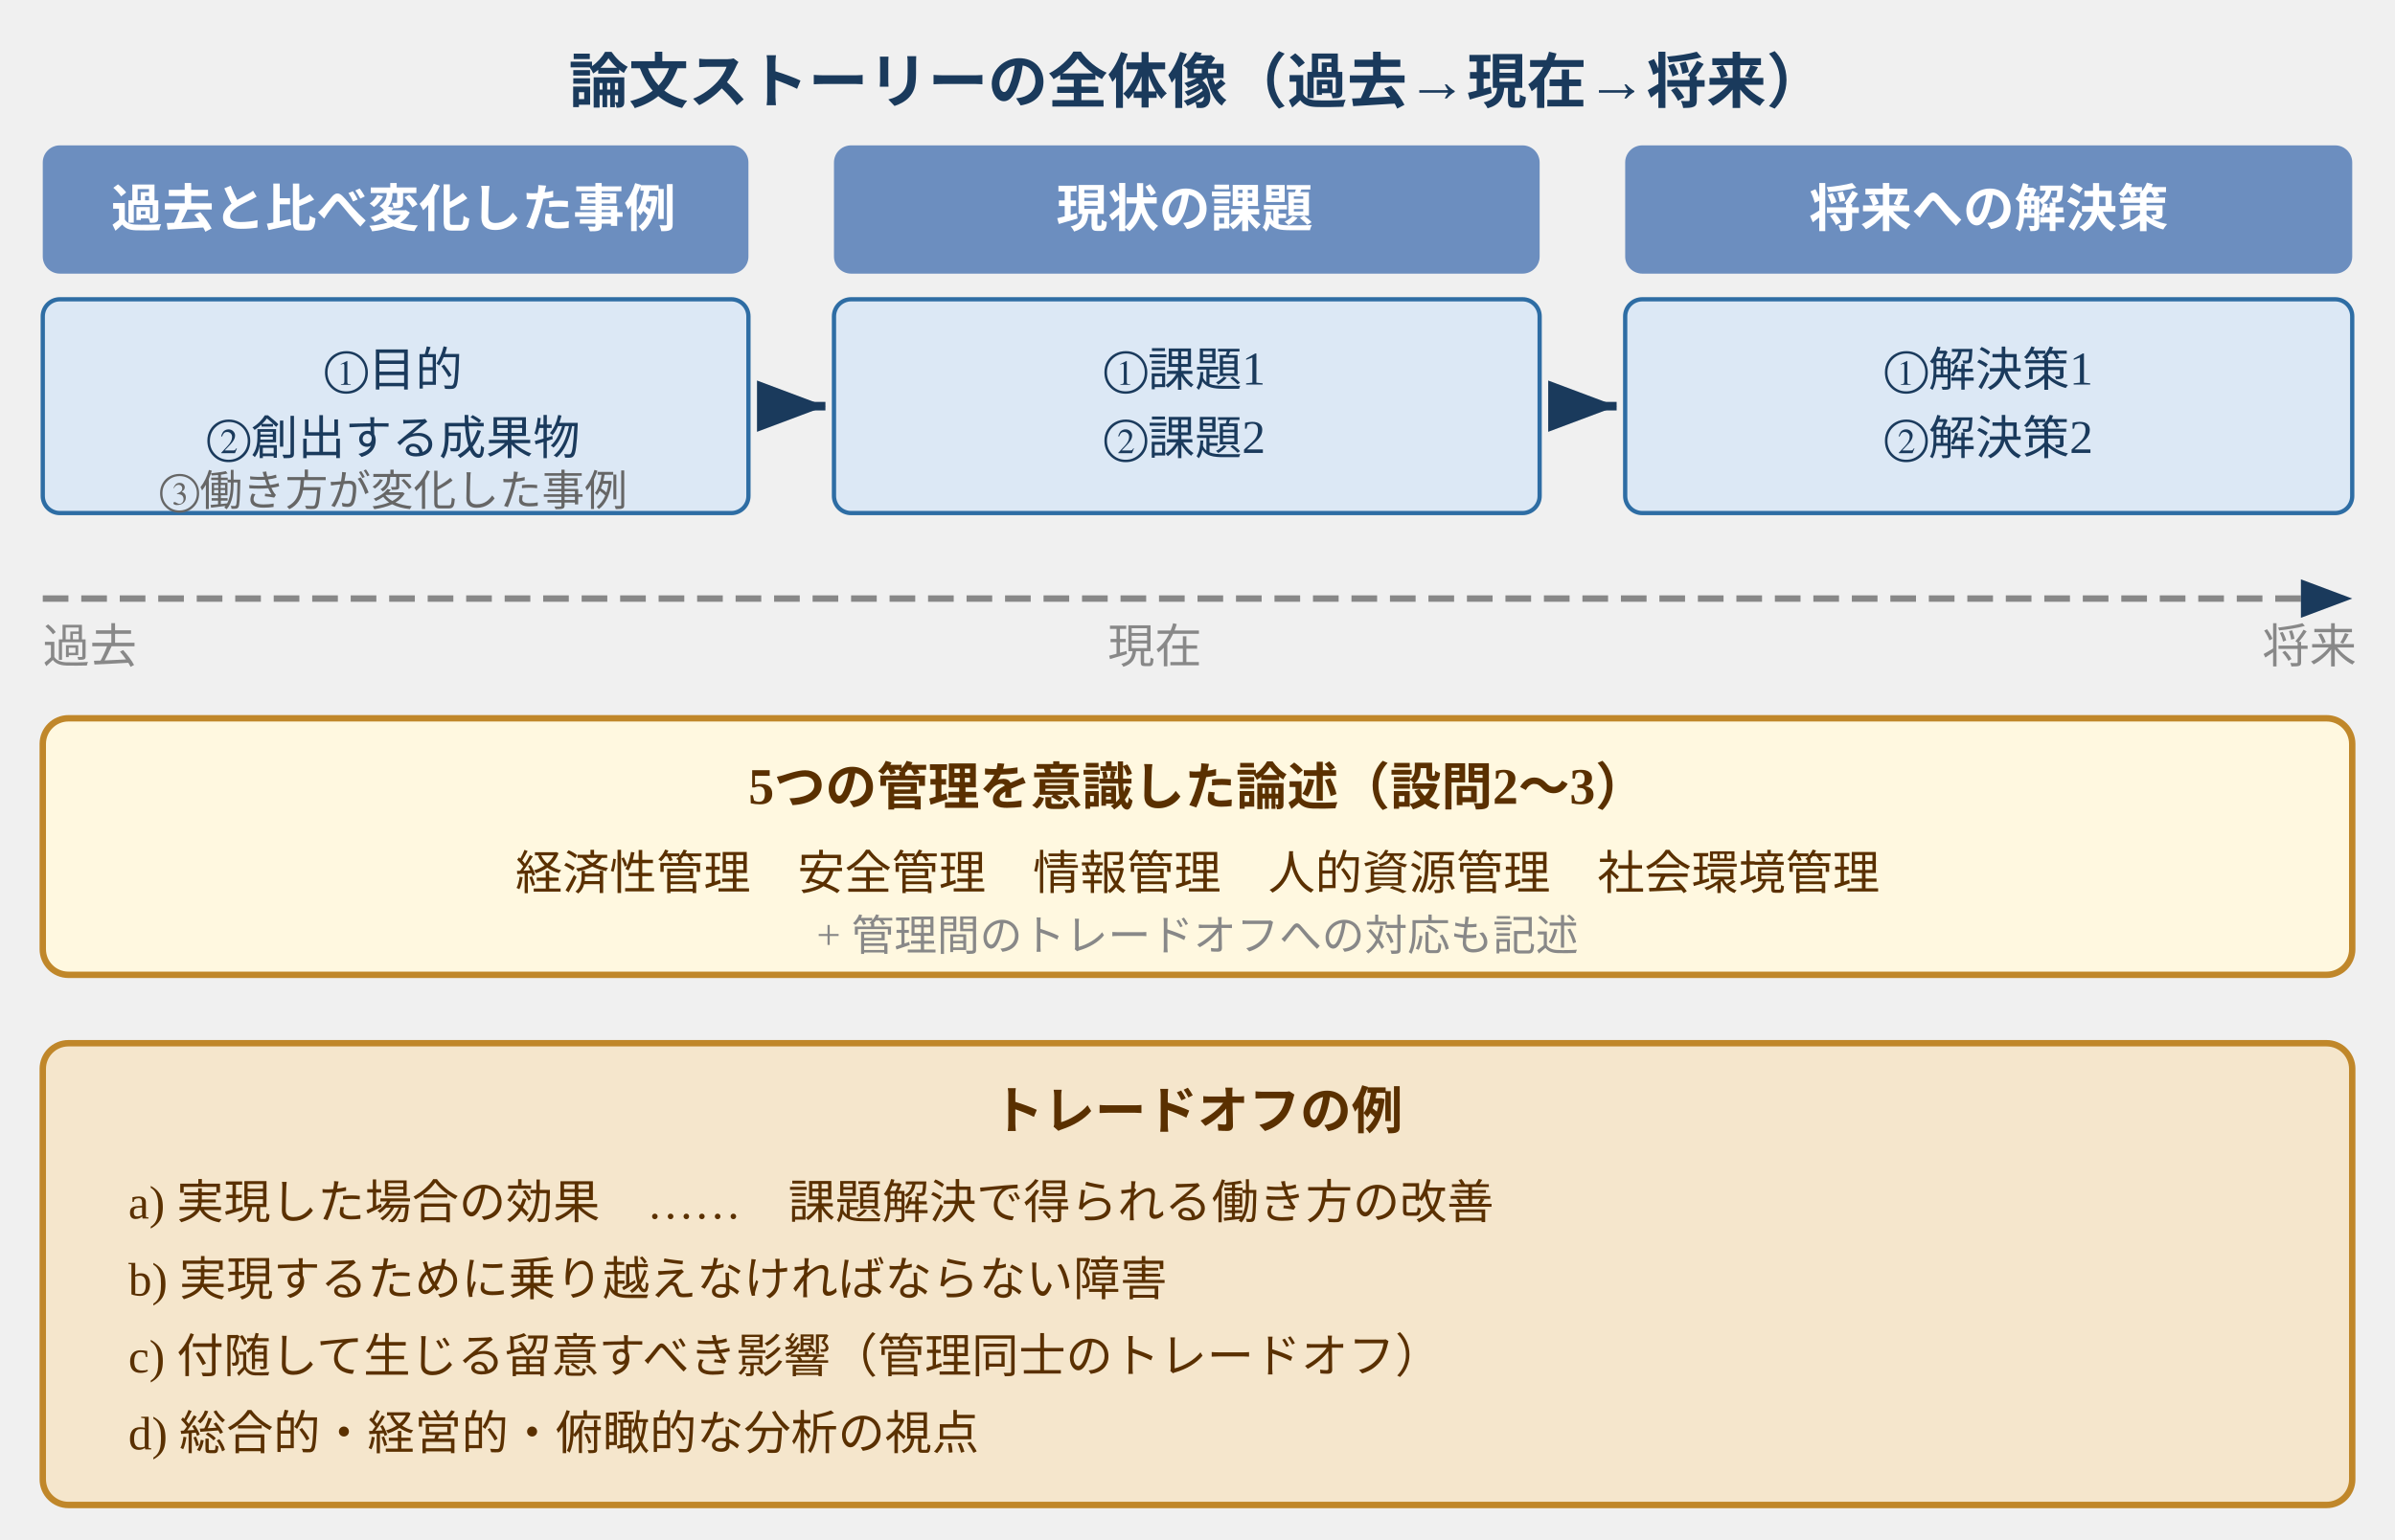
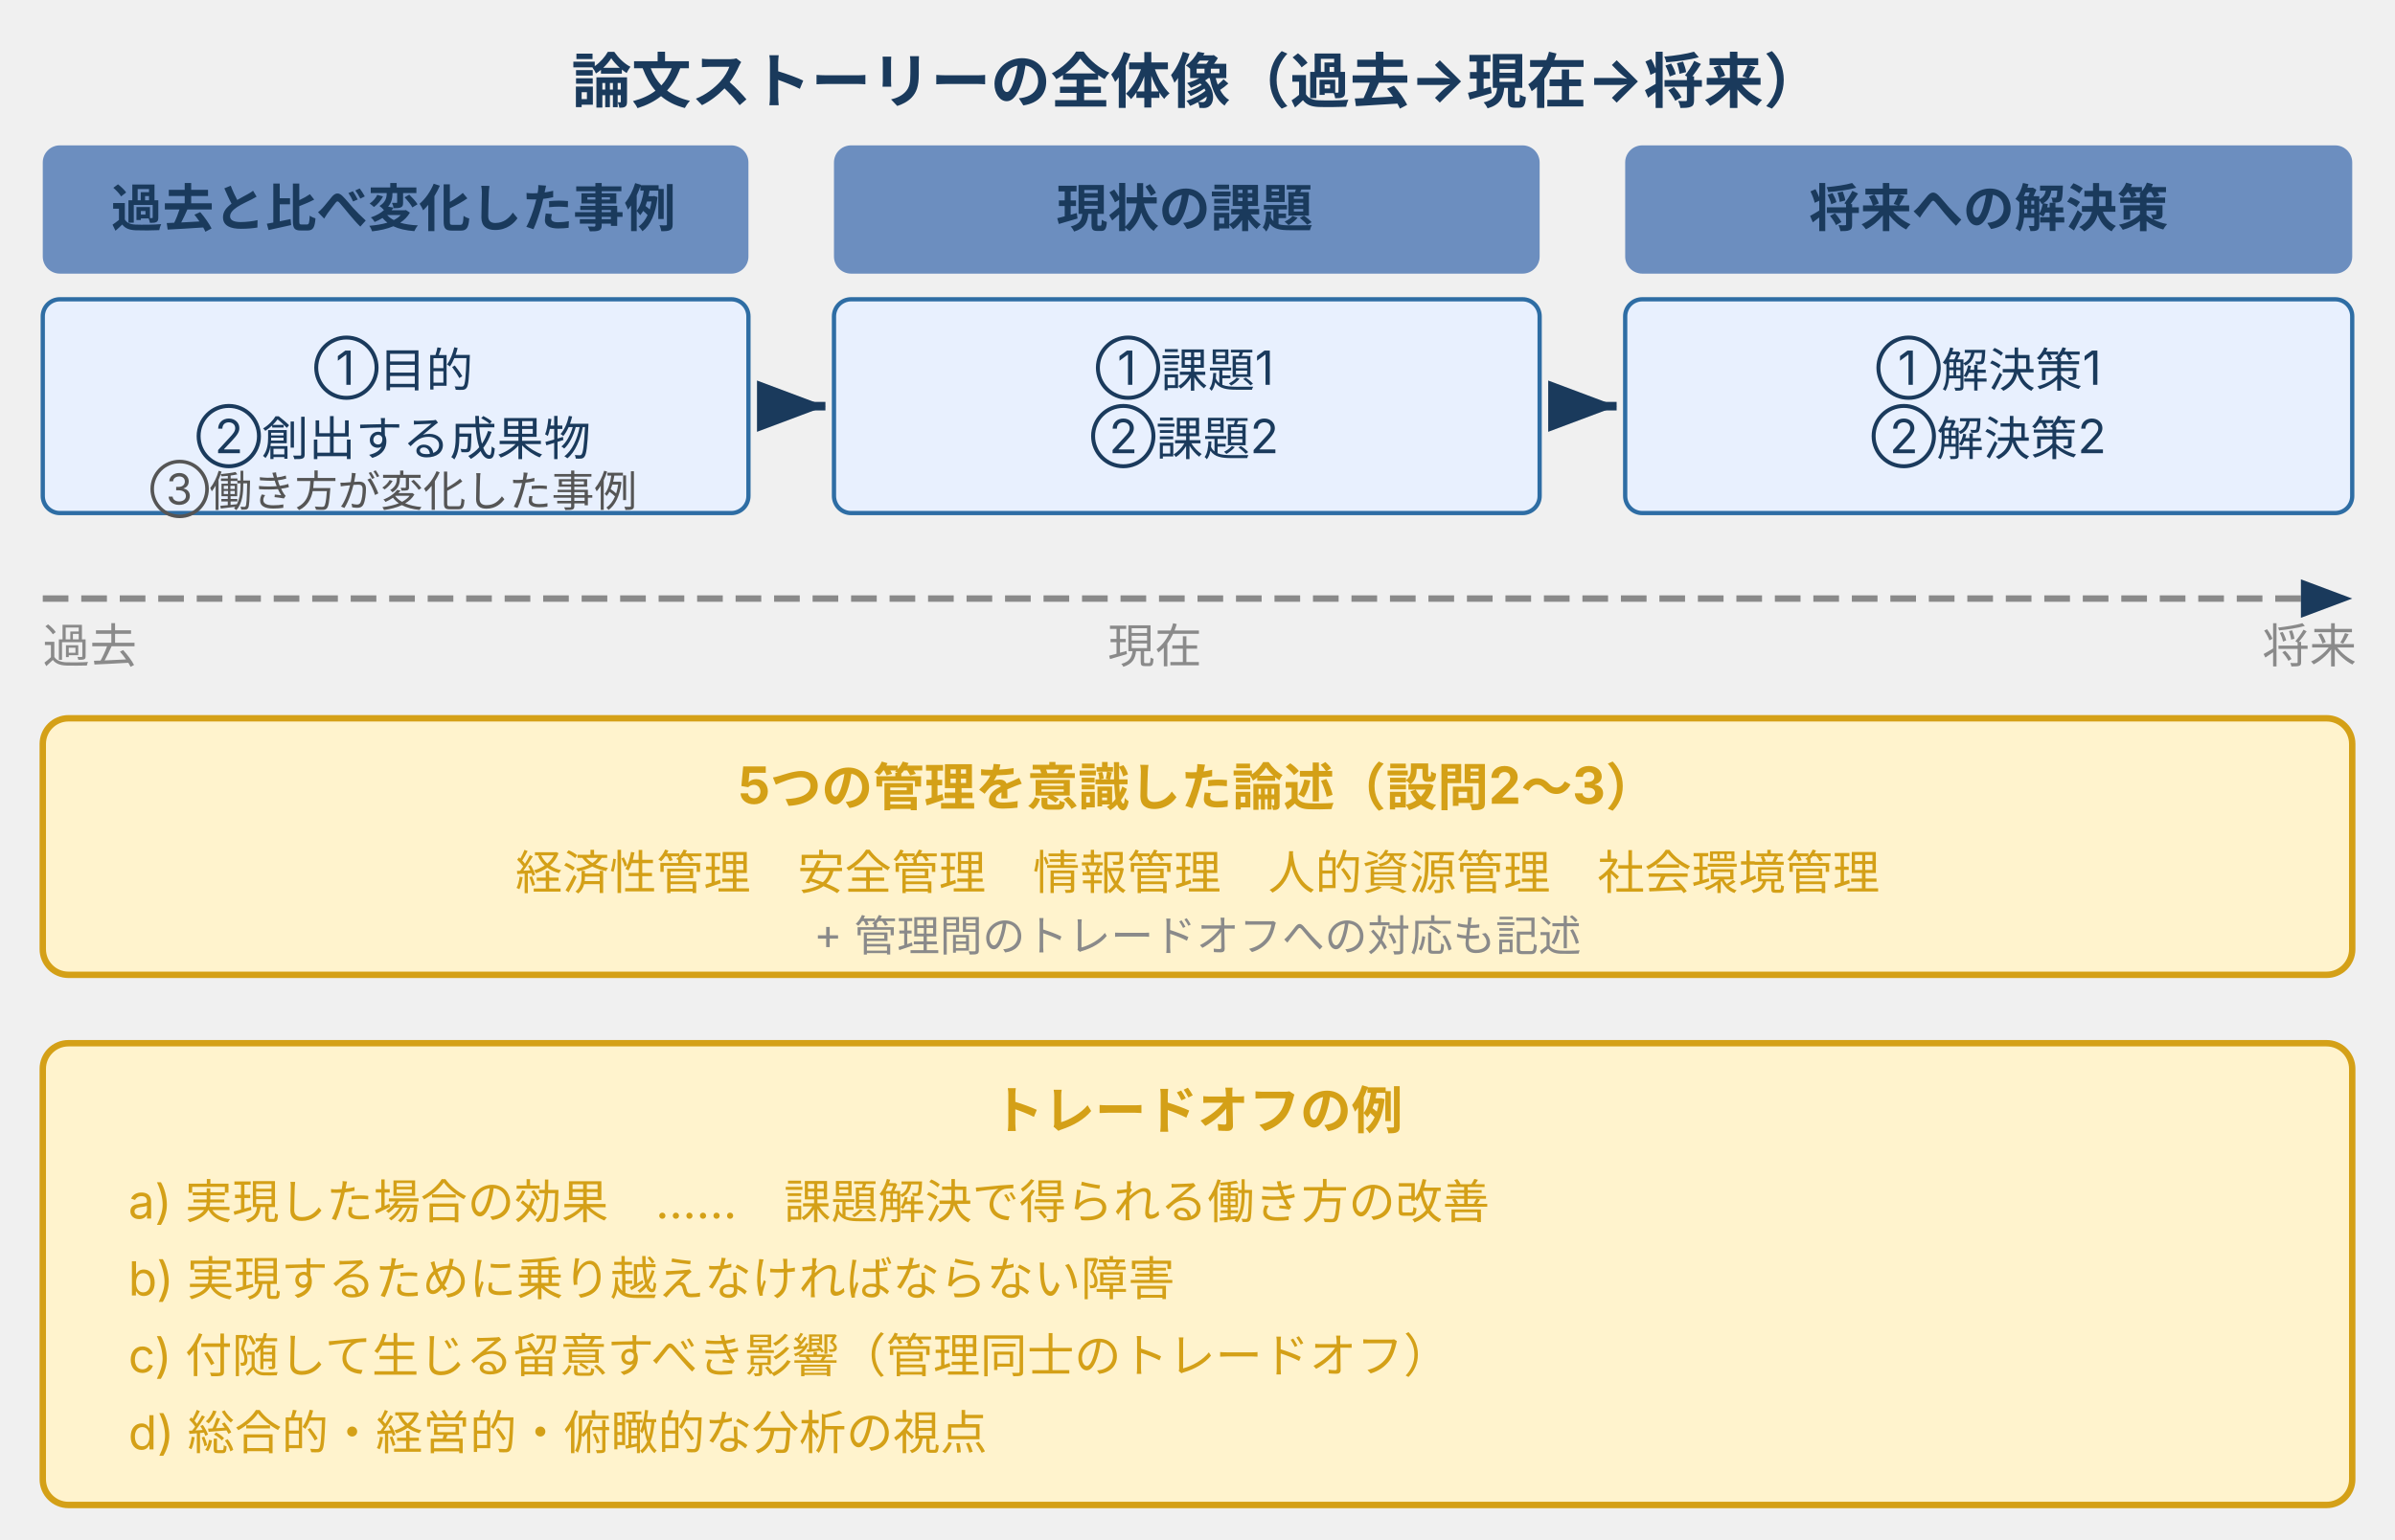
- <svg xmlns="http://www.w3.org/2000/svg" width="560" height="360" viewBox="0 0 560 360" style="max-width:560px;width:100%">
+ <svg xmlns="http://www.w3.org/2000/svg" width="560" height="360" viewBox="0 0 560 360" style="max-width:560px;width:100%" role="img" aria-label="figure 4 14" font-family="Inter, &quot;Noto Sans JP&quot;, &quot;Hiragino Kaku Gothic ProN&quot;, sans-serif">
  <defs>
    <marker id="arr5" markerWidth="8" markerHeight="6" refX="8" refY="3" orient="auto">
      <polygon points="0 0, 8 3, 0 6" fill="#1a3a5c" />
    </marker>
  </defs>
  <text x="280" y="24" text-anchor="middle" fill="#1a3a5c" font-size="14" font-weight="bold">論文ストーリーの全体像（過去→現在→将来）</text>
  <rect x="10" y="34" width="165" height="30" rx="4" fill="#6c8ebf" />
-   <text x="92" y="53" text-anchor="middle" fill="white" font-size="12" font-weight="bold">過去と比べ変化した事例</text>
+   <text x="92" y="53" text-anchor="middle" fill="#1a3a5c" font-size="12" font-weight="bold">過去と比べ変化した事例</text>
  <rect x="195" y="34" width="165" height="30" rx="4" fill="#6c8ebf" />
-   <text x="277" y="53" text-anchor="middle" fill="white" font-size="12" font-weight="bold">現状の課題</text>
+   <text x="277" y="53" text-anchor="middle" fill="#1a3a5c" font-size="12" font-weight="bold">現状の課題</text>
  <rect x="380" y="34" width="170" height="30" rx="4" fill="#6c8ebf" />
-   <text x="465" y="53" text-anchor="middle" fill="white" font-size="12" font-weight="bold">将来への解決策</text>
-   <rect x="10" y="70" width="165" height="50" rx="4" fill="#dce8f5" stroke="#2e6da4" stroke-width="1" />
+   <text x="465" y="53" text-anchor="middle" fill="#1a3a5c" font-size="12" font-weight="bold">将来への解決策</text>
+   <rect x="10" y="70" width="165" height="50" rx="4" fill="#e8f0fe" stroke="#2e6da4" stroke-width="1" />
  <text x="92" y="90" text-anchor="middle" fill="#1a3a5c" font-size="11">①目的</text>
  <text x="92" y="106" text-anchor="middle" fill="#1a3a5c" font-size="11">②創出する成果物</text>
-   <text x="92" y="118" text-anchor="middle" fill="#666" font-size="10">③働き方が変化した事例</text>
-   <rect x="195" y="70" width="165" height="50" rx="4" fill="#dce8f5" stroke="#2e6da4" stroke-width="1" />
+   <text x="92" y="118" text-anchor="middle" fill="#555" font-size="10">③働き方が変化した事例</text>
+   <rect x="195" y="70" width="165" height="50" rx="4" fill="#e8f0fe" stroke="#2e6da4" stroke-width="1" />
  <text x="277" y="90" text-anchor="middle" fill="#1a3a5c" font-size="11">①課題1</text>
  <text x="277" y="106" text-anchor="middle" fill="#1a3a5c" font-size="11">②課題2</text>
-   <rect x="380" y="70" width="170" height="50" rx="4" fill="#dce8f5" stroke="#2e6da4" stroke-width="1" />
+   <rect x="380" y="70" width="170" height="50" rx="4" fill="#e8f0fe" stroke="#2e6da4" stroke-width="1" />
  <text x="465" y="90" text-anchor="middle" fill="#1a3a5c" font-size="11">①解決策1</text>
  <text x="465" y="106" text-anchor="middle" fill="#1a3a5c" font-size="11">②解決策2</text>
  <line x1="178" y1="95" x2="193" y2="95" stroke="#1a3a5c" stroke-width="2" marker-end="url(#arr5)" />
  <line x1="363" y1="95" x2="378" y2="95" stroke="#1a3a5c" stroke-width="2" marker-end="url(#arr5)" />
-   <line x1="10" y1="140" x2="550" y2="140" stroke="#888" stroke-width="1.5" stroke-dasharray="6,3" marker-end="url(#arr5)" />
-   <text x="10" y="155" fill="#888" font-size="11">過去</text>
-   <text x="270" y="155" text-anchor="middle" fill="#888" font-size="11">現在</text>
-   <text x="540" y="155" text-anchor="middle" fill="#888" font-size="11">将来</text>
-   <rect x="10" y="168" width="540" height="60" rx="6" fill="#fff8e0" stroke="#c0872a" stroke-width="1.5" />
-   <text x="280" y="188" text-anchor="middle" fill="#5a3000" font-size="12" font-weight="bold">5つの管理を意識した論述（設問2〜3）</text>
-   <text x="280" y="208" text-anchor="middle" fill="#5a3000" font-size="11">経済性管理　安全管理　情報管理　人的資源管理　社会環境管理</text>
-   <text x="280" y="222" text-anchor="middle" fill="#888" font-size="10">+ 管理間のトレードオフへの対応も記述</text>
-   <rect x="10" y="244" width="540" height="108" rx="6" fill="#f5e6cc" stroke="#c0872a" stroke-width="1.5" />
-   <text x="280" y="264" text-anchor="middle" fill="#5a3000" font-size="12" font-weight="bold">トレードオフの例</text>
-   <text x="30" y="285" fill="#5a3000" font-size="11">a) 実現した場合の効果　……　課題解決で得られる働き方の改善</text>
-   <text x="30" y="303" fill="#5a3000" font-size="11">b) 実現するために乗り越えなければならない障害</text>
-   <text x="30" y="321" fill="#5a3000" font-size="11">c) 付随して生じる留意すべき影響（管理同士のトレードオフ）</text>
-   <text x="30" y="339" fill="#5a3000" font-size="11">d) 総合的・経営的・俯瞰的な分析の視点</text>
+   <line x1="10" y1="140" x2="550" y2="140" stroke="#8a8a8a" stroke-width="1.5" stroke-dasharray="6,3" marker-end="url(#arr5)" />
+   <text x="10" y="155" fill="#8a8a8a" font-size="11">過去</text>
+   <text x="270" y="155" text-anchor="middle" fill="#8a8a8a" font-size="11">現在</text>
+   <text x="540" y="155" text-anchor="middle" fill="#8a8a8a" font-size="11">将来</text>
+   <rect x="10" y="168" width="540" height="60" rx="6" fill="#fff3cd" stroke="#d4a017" stroke-width="1.5" />
+   <text x="280" y="188" text-anchor="middle" fill="#d4a017" font-size="12" font-weight="bold">5つの管理を意識した論述（設問2〜3）</text>
+   <text x="280" y="208" text-anchor="middle" fill="#d4a017" font-size="11">経済性管理　安全管理　情報管理　人的資源管理　社会環境管理</text>
+   <text x="280" y="222" text-anchor="middle" fill="#8a8a8a" font-size="10">+ 管理間のトレードオフへの対応も記述</text>
+   <rect x="10" y="244" width="540" height="108" rx="6" fill="#fff3cd" stroke="#d4a017" stroke-width="1.5" />
+   <text x="280" y="264" text-anchor="middle" fill="#d4a017" font-size="12" font-weight="bold">トレードオフの例</text>
+   <text x="30" y="285" fill="#d4a017" font-size="11">a) 実現した場合の効果　……　課題解決で得られる働き方の改善</text>
+   <text x="30" y="303" fill="#d4a017" font-size="11">b) 実現するために乗り越えなければならない障害</text>
+   <text x="30" y="321" fill="#d4a017" font-size="11">c) 付随して生じる留意すべき影響（管理同士のトレードオフ）</text>
+   <text x="30" y="339" fill="#d4a017" font-size="11">d) 総合的・経営的・俯瞰的な分析の視点</text>
</svg>
